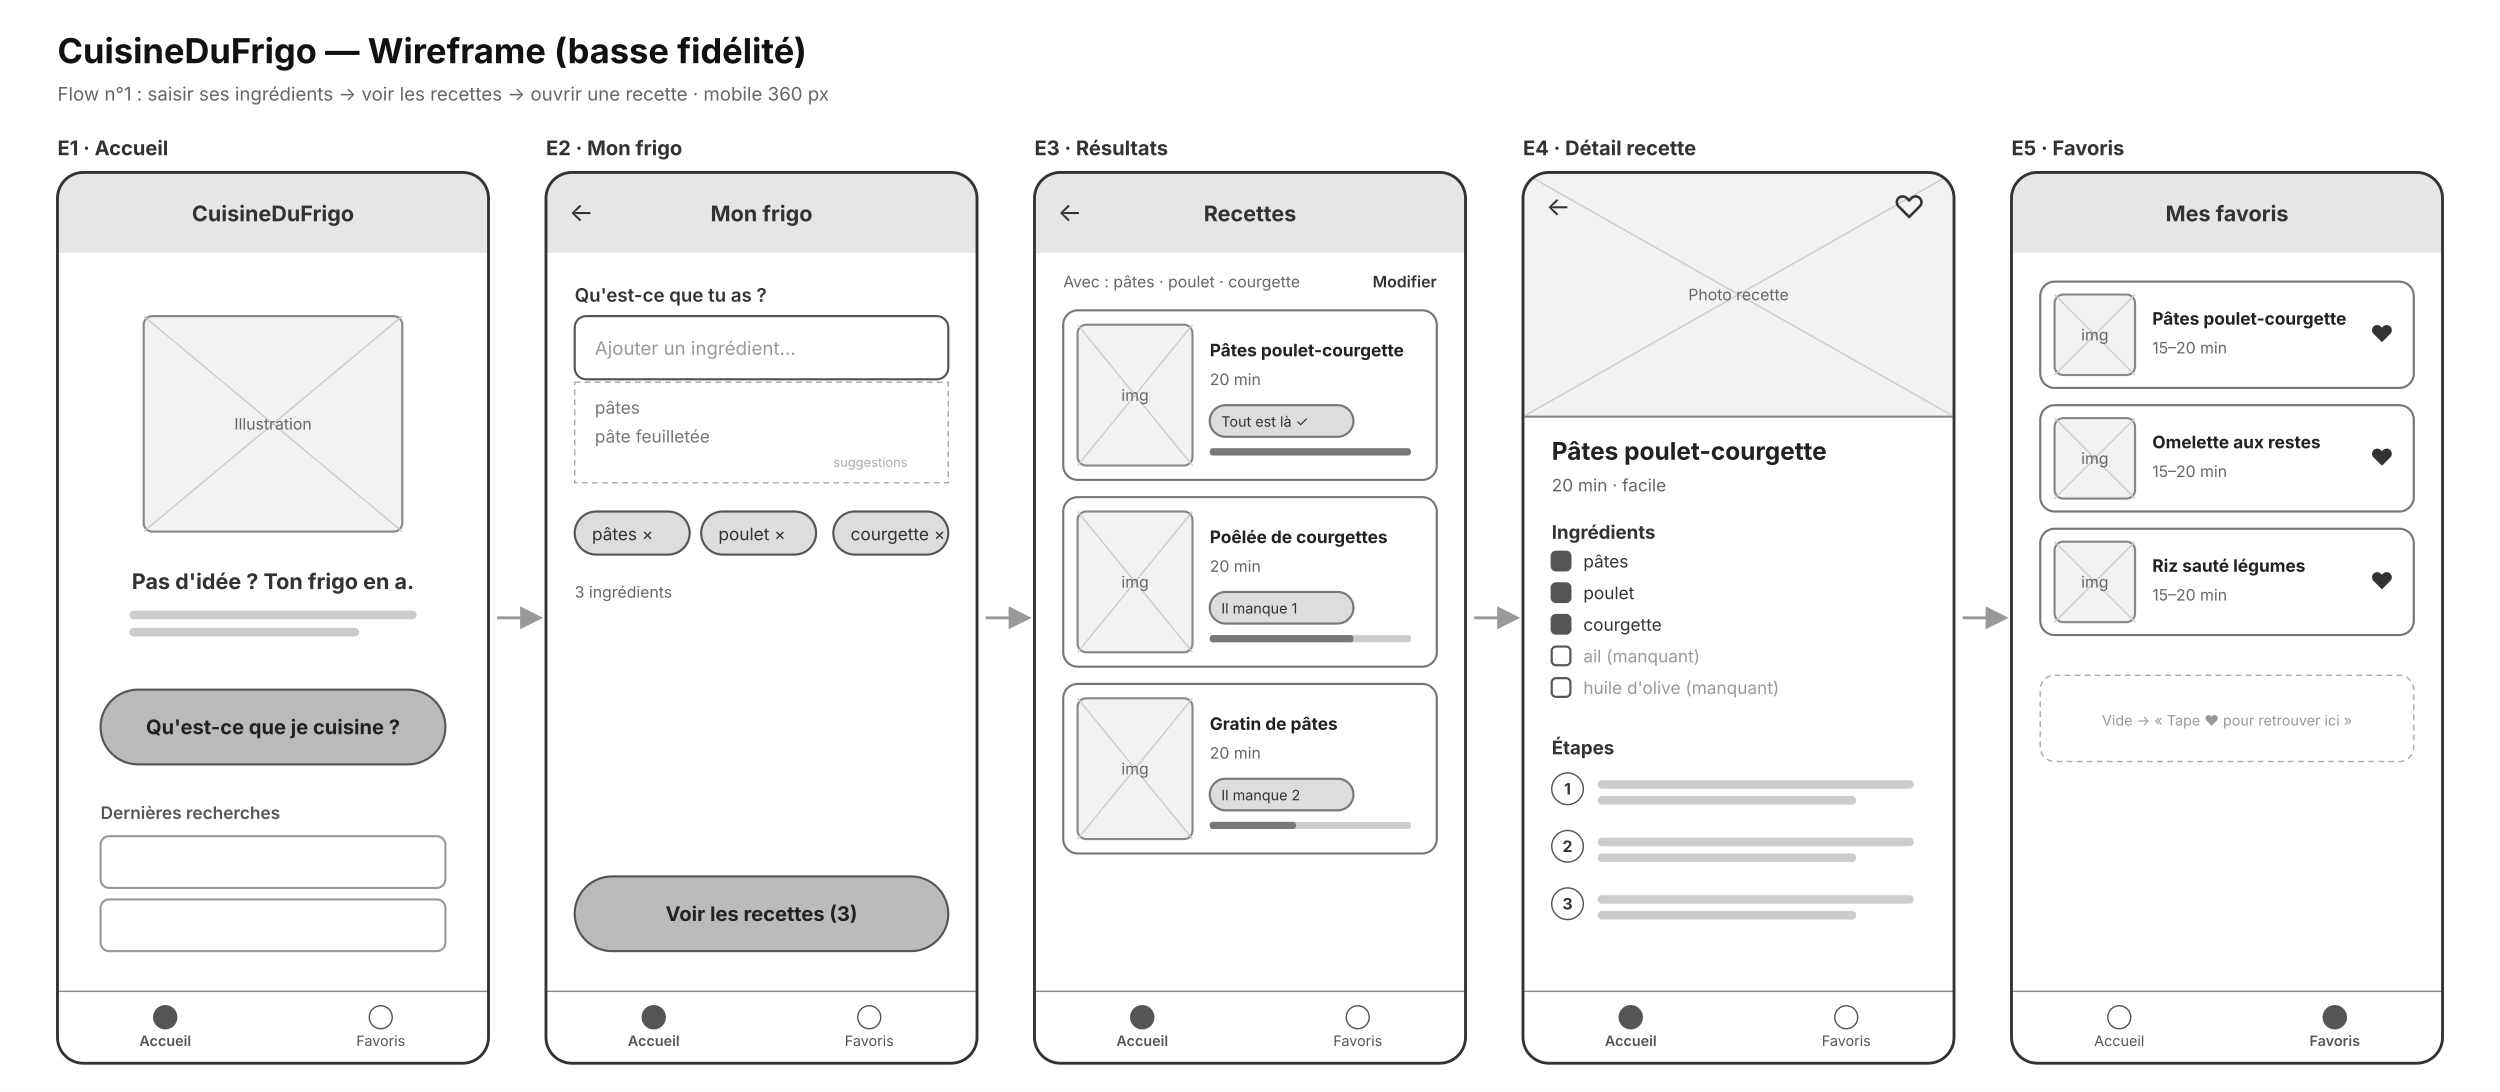
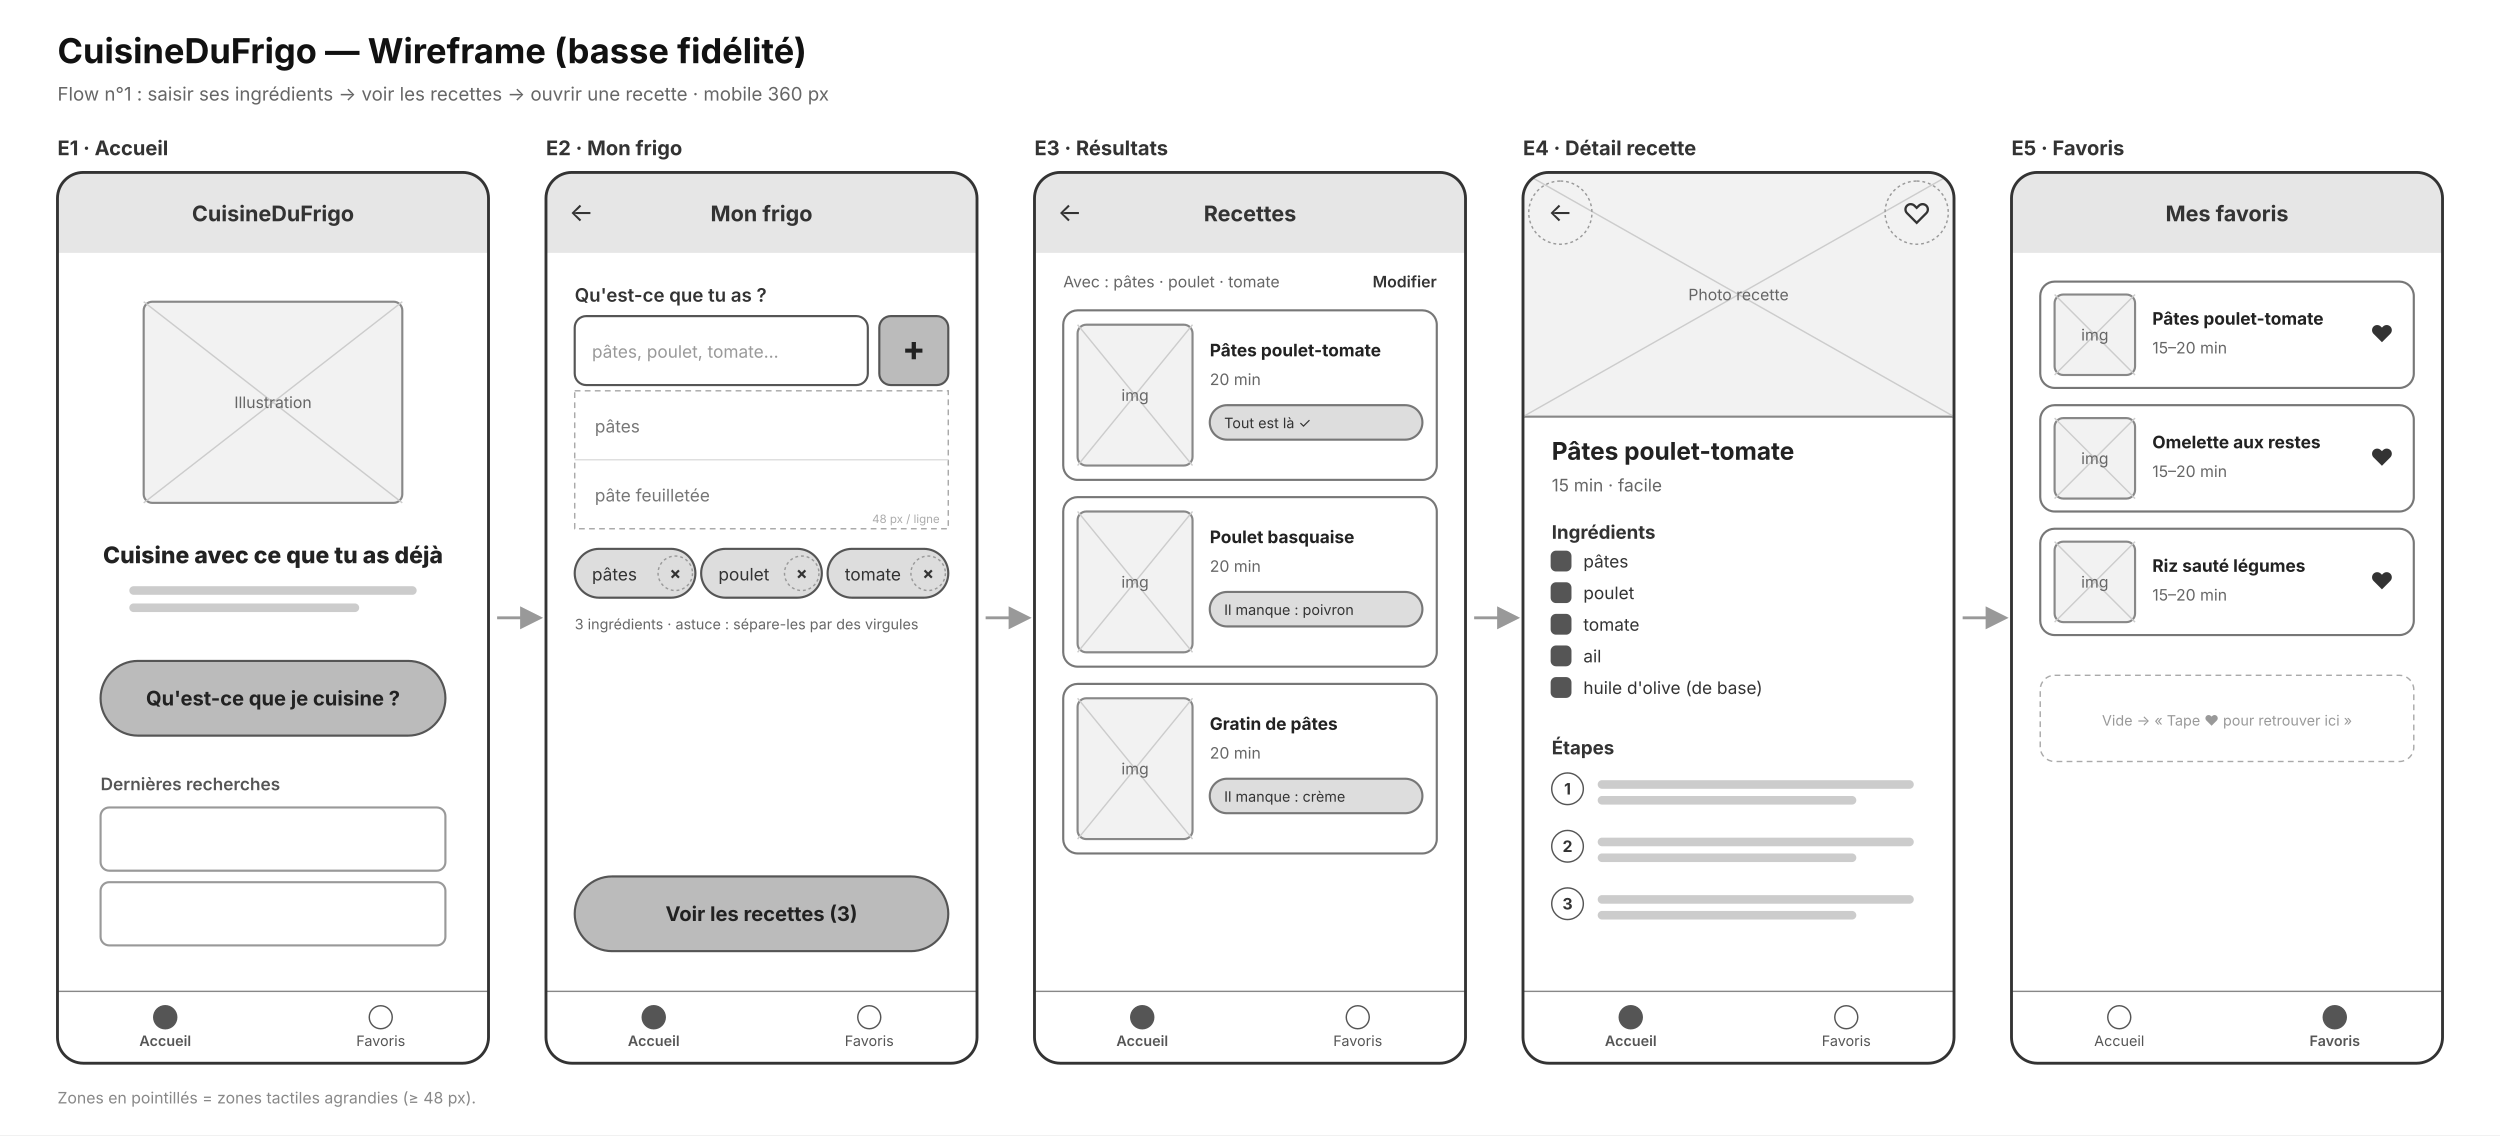
- <svg xmlns="http://www.w3.org/2000/svg" width="1740" height="760" viewBox="0 0 1740 760">
+ <svg xmlns="http://www.w3.org/2000/svg" width="1740" height="790" viewBox="0 0 1740 790">
  <defs>
    <marker id="a" markerWidth="8" markerHeight="8" refX="6" refY="4" orient="auto">
      <path d="M0,0 L8,4 L0,8 z" fill="#999" />
    </marker>
  </defs>
-   <rect x="0" y="0" width="1740" height="760" rx="0" fill="#fff" stroke="none" stroke-width="1.5" />
+   <rect x="0" y="0" width="1740" height="790" rx="0" fill="#fff" stroke="none" stroke-width="1.5" />
  <text x="40" y="44" font-family="Inter, DejaVu Sans" font-size="24" font-weight="700" fill="#111" text-anchor="start">CuisineDuFrigo — Wireframe (basse fidélité)</text>
  <text x="40" y="70" font-family="Inter, DejaVu Sans" font-size="13" font-weight="400" fill="#666" text-anchor="start">Flow n°1 : saisir ses ingrédients → voir les recettes → ouvrir une recette · mobile 360 px</text>
  <text x="40" y="108" font-family="Inter, DejaVu Sans" font-size="14" font-weight="700" fill="#333" text-anchor="start">E1 · Accueil</text>
  <g transform="translate(40,120)">
    <clipPath id="c0">
      <rect width="300" height="620" rx="18" />
    </clipPath>
    <g clip-path="url(#c0)">
      <rect x="0" y="0" width="300" height="620" rx="0" fill="#fff" stroke="none" stroke-width="1.5" />
      <rect x="0" y="0" width="300" height="56" rx="0" fill="#e6e6e6" stroke="none" stroke-width="1.5" />
      <text x="150.0" y="34" font-family="Inter, DejaVu Sans" font-size="15" font-weight="700" fill="#333" text-anchor="middle">CuisineDuFrigo</text>
-       <rect x="60" y="100" width="180" height="150" rx="6" fill="#f2f2f2" stroke="#888" stroke-width="1.5" />
-       <line x1="60" y1="100" x2="240" y2="250" stroke="#ccc" />
-       <line x1="240" y1="100" x2="60" y2="250" stroke="#ccc" />
-       <text x="150.0" y="179.0" font-family="Inter, DejaVu Sans" font-size="11" font-weight="400" fill="#666" text-anchor="middle">Illustration</text>
-       <text x="150.0" y="290" font-family="Inter, DejaVu Sans" font-size="15" font-weight="700" fill="#333" text-anchor="middle">Pas d'idée ? Ton frigo en a.</text>
-       <rect x="50" y="305" width="200" height="6" rx="3" fill="#ccc" stroke="none" stroke-width="1.5" />
-       <rect x="50" y="317" width="160" height="6" rx="3" fill="#ccc" stroke="none" stroke-width="1.5" />
-       <rect x="30" y="360" width="240" height="52" rx="26" fill="#bbb" stroke="#555" stroke-width="1.5" />
-       <text x="150.0" y="391" font-family="Inter, DejaVu Sans" font-size="14" font-weight="700" fill="#222" text-anchor="middle">Qu'est-ce que je cuisine ?</text>
-       <text x="30" y="450" font-family="Inter, DejaVu Sans" font-size="12" font-weight="600" fill="#555" text-anchor="start">Dernières recherches</text>
-       <rect x="30" y="462" width="240" height="36" rx="6" fill="none" stroke="#999" stroke-width="1.5" />
-       <rect x="30" y="506" width="240" height="36" rx="6" fill="none" stroke="#999" stroke-width="1.5" />
+       <rect x="60" y="90" width="180" height="140" rx="6" fill="#f2f2f2" stroke="#888" stroke-width="1.5" />
+       <line x1="60" y1="90" x2="240" y2="230" stroke="#ccc" />
+       <line x1="240" y1="90" x2="60" y2="230" stroke="#ccc" />
+       <text x="150.0" y="164.0" font-family="Inter, DejaVu Sans" font-size="11" font-weight="400" fill="#666" text-anchor="middle">Illustration</text>
+       <text x="150.0" y="272" font-family="Inter, DejaVu Sans" font-size="16" font-weight="800" fill="#222" text-anchor="middle">Cuisine avec ce que tu as déjà</text>
+       <rect x="50" y="288" width="200" height="6" rx="3" fill="#ccc" stroke="none" stroke-width="1.5" />
+       <rect x="50" y="300" width="160" height="6" rx="3" fill="#ccc" stroke="none" stroke-width="1.5" />
+       <rect x="30" y="340" width="240" height="52" rx="26" fill="#bbb" stroke="#555" stroke-width="1.5" />
+       <text x="150.0" y="371" font-family="Inter, DejaVu Sans" font-size="14" font-weight="700" fill="#222" text-anchor="middle">Qu'est-ce que je cuisine ?</text>
+       <text x="30" y="430" font-family="Inter, DejaVu Sans" font-size="12" font-weight="600" fill="#555" text-anchor="start">Dernières recherches</text>
+       <rect x="30" y="442" width="240" height="44" rx="6" fill="none" stroke="#999" stroke-width="1.5" />
+       <rect x="30" y="494" width="240" height="44" rx="6" fill="none" stroke="#999" stroke-width="1.5" />
      <line x1="0" y1="570" x2="300" y2="570" stroke="#888" />
      <circle cx="75.0" cy="588" r="8" fill="#555" stroke="#555" />
      <text x="75.0" y="608" font-family="Inter, DejaVu Sans" font-size="10" font-weight="600" fill="#555" text-anchor="middle">Accueil</text>
      <circle cx="225.0" cy="588" r="8" fill="none" stroke="#555" />
      <text x="225.0" y="608" font-family="Inter, DejaVu Sans" font-size="10" font-weight="400" fill="#555" text-anchor="middle">Favoris</text>
    </g>
    <rect x="0" y="0" width="300" height="620" rx="18" fill="none" stroke="#333" stroke-width="2" />
  </g>
  <path d="M346 430.0 h28" stroke="#999" stroke-width="2" marker-end="url(#a)" />
  <text x="380" y="108" font-family="Inter, DejaVu Sans" font-size="14" font-weight="700" fill="#333" text-anchor="start">E2 · Mon frigo</text>
  <g transform="translate(380,120)">
    <clipPath id="c1">
      <rect width="300" height="620" rx="18" />
    </clipPath>
    <g clip-path="url(#c1)">
      <rect x="0" y="0" width="300" height="620" rx="0" fill="#fff" stroke="none" stroke-width="1.5" />
      <rect x="0" y="0" width="300" height="56" rx="0" fill="#e6e6e6" stroke="none" stroke-width="1.5" />
      <text x="16" y="34" font-family="Inter, DejaVu Sans" font-size="18" font-weight="400" fill="#333" text-anchor="start">←</text>
      <text x="150.0" y="34" font-family="Inter, DejaVu Sans" font-size="15" font-weight="700" fill="#333" text-anchor="middle">Mon frigo</text>
      <text x="20" y="90" font-family="Inter, DejaVu Sans" font-size="13" font-weight="600" fill="#333" text-anchor="start">Qu'est-ce que tu as ?</text>
-       <rect x="20" y="100" width="260" height="44" rx="8" fill="#fff" stroke="#555" stroke-width="1.5" />
-       <text x="34" y="127" font-family="Inter, DejaVu Sans" font-size="13" font-weight="400" fill="#999" text-anchor="start">Ajouter un ingrédient…</text>
-       <rect x="20" y="146" width="260" height="70" rx="0" fill="#fff" stroke="#aaa" stroke-width="1" stroke-dasharray="4 3" />
-       <text x="34" y="168" font-family="Inter, DejaVu Sans" font-size="12" font-weight="400" fill="#777" text-anchor="start">pâtes</text>
-       <text x="34" y="188" font-family="Inter, DejaVu Sans" font-size="12" font-weight="400" fill="#777" text-anchor="start">pâte feuilletée</text>
-       <text x="200" y="205" font-family="Inter, DejaVu Sans" font-size="9" font-weight="400" fill="#aaa" text-anchor="start">suggestions</text>
-       <rect x="20" y="236" width="80" height="30" rx="15" fill="#ddd" stroke="#555" stroke-width="1.5" />
-       <text x="32" y="256" font-family="Inter, DejaVu Sans" font-size="12" font-weight="400" fill="#333" text-anchor="start">pâtes ×</text>
-       <rect x="108" y="236" width="80" height="30" rx="15" fill="#ddd" stroke="#555" stroke-width="1.5" />
-       <text x="120" y="256" font-family="Inter, DejaVu Sans" font-size="12" font-weight="400" fill="#333" text-anchor="start">poulet  ×</text>
-       <rect x="200" y="236" width="80" height="30" rx="15" fill="#ddd" stroke="#555" stroke-width="1.5" />
-       <text x="212" y="256" font-family="Inter, DejaVu Sans" font-size="12" font-weight="400" fill="#333" text-anchor="start">courgette ×</text>
-       <text x="20" y="296" font-family="Inter, DejaVu Sans" font-size="11" font-weight="400" fill="#666" text-anchor="start">3 ingrédients</text>
+       <rect x="20" y="100" width="204" height="48" rx="8" fill="#fff" stroke="#555" stroke-width="1.5" />
+       <text x="32" y="129" font-family="Inter, DejaVu Sans" font-size="12" font-weight="400" fill="#999" text-anchor="start">pâtes, poulet, tomate…</text>
+       <rect x="232" y="100" width="48" height="48" rx="8" fill="#bbb" stroke="#555" stroke-width="1.5" />
+       <text x="256" y="131" font-family="Inter, DejaVu Sans" font-size="24" font-weight="700" fill="#222" text-anchor="middle">+</text>
+       <rect x="20" y="152" width="260" height="96" rx="0" fill="#fff" stroke="#aaa" stroke-width="1" stroke-dasharray="4 3" />
+       <line x1="20" y1="200" x2="280" y2="200" stroke="#ddd" />
+       <text x="34" y="181" font-family="Inter, DejaVu Sans" font-size="12" font-weight="400" fill="#777" text-anchor="start">pâtes</text>
+       <text x="34" y="229" font-family="Inter, DejaVu Sans" font-size="12" font-weight="400" fill="#777" text-anchor="start">pâte feuilletée</text>
+       <text x="274" y="244" font-family="Inter, DejaVu Sans" font-size="8" font-weight="400" fill="#aaa" text-anchor="end">48 px / ligne</text>
+       <rect x="20" y="262" width="84" height="34" rx="17" fill="#ddd" stroke="#555" stroke-width="1.5" />
+       <text x="32" y="284" font-family="Inter, DejaVu Sans" font-size="12" font-weight="400" fill="#333" text-anchor="start">pâtes</text>
+       <circle cx="90" cy="279" r="12" fill="none" stroke="#999" stroke-dasharray="2 2" />
+       <text x="90" y="283" font-family="Inter, DejaVu Sans" font-size="12" font-weight="700" fill="#333" text-anchor="middle">×</text>
+       <rect x="108" y="262" width="84" height="34" rx="17" fill="#ddd" stroke="#555" stroke-width="1.5" />
+       <text x="120" y="284" font-family="Inter, DejaVu Sans" font-size="12" font-weight="400" fill="#333" text-anchor="start">poulet</text>
+       <circle cx="178" cy="279" r="12" fill="none" stroke="#999" stroke-dasharray="2 2" />
+       <text x="178" y="283" font-family="Inter, DejaVu Sans" font-size="12" font-weight="700" fill="#333" text-anchor="middle">×</text>
+       <rect x="196" y="262" width="84" height="34" rx="17" fill="#ddd" stroke="#555" stroke-width="1.5" />
+       <text x="208" y="284" font-family="Inter, DejaVu Sans" font-size="12" font-weight="400" fill="#333" text-anchor="start">tomate</text>
+       <circle cx="266" cy="279" r="12" fill="none" stroke="#999" stroke-dasharray="2 2" />
+       <text x="266" y="283" font-family="Inter, DejaVu Sans" font-size="12" font-weight="700" fill="#333" text-anchor="middle">×</text>
+       <text x="20" y="318" font-family="Inter, DejaVu Sans" font-size="10" font-weight="400" fill="#666" text-anchor="start">3 ingrédients · astuce : sépare-les par des virgules</text>
      <rect x="20" y="490" width="260" height="52" rx="26" fill="#bbb" stroke="#555" stroke-width="1.5" />
      <text x="150.0" y="521" font-family="Inter, DejaVu Sans" font-size="14" font-weight="700" fill="#222" text-anchor="middle">Voir les recettes (3)</text>
      <line x1="0" y1="570" x2="300" y2="570" stroke="#888" />
      <circle cx="75.0" cy="588" r="8" fill="#555" stroke="#555" />
      <text x="75.0" y="608" font-family="Inter, DejaVu Sans" font-size="10" font-weight="600" fill="#555" text-anchor="middle">Accueil</text>
      <circle cx="225.0" cy="588" r="8" fill="none" stroke="#555" />
      <text x="225.0" y="608" font-family="Inter, DejaVu Sans" font-size="10" font-weight="400" fill="#555" text-anchor="middle">Favoris</text>
    </g>
    <rect x="0" y="0" width="300" height="620" rx="18" fill="none" stroke="#333" stroke-width="2" />
  </g>
  <path d="M686 430.0 h28" stroke="#999" stroke-width="2" marker-end="url(#a)" />
  <text x="720" y="108" font-family="Inter, DejaVu Sans" font-size="14" font-weight="700" fill="#333" text-anchor="start">E3 · Résultats</text>
  <g transform="translate(720,120)">
    <clipPath id="c2">
      <rect width="300" height="620" rx="18" />
    </clipPath>
    <g clip-path="url(#c2)">
      <rect x="0" y="0" width="300" height="620" rx="0" fill="#fff" stroke="none" stroke-width="1.5" />
      <rect x="0" y="0" width="300" height="56" rx="0" fill="#e6e6e6" stroke="none" stroke-width="1.5" />
      <text x="16" y="34" font-family="Inter, DejaVu Sans" font-size="18" font-weight="400" fill="#333" text-anchor="start">←</text>
      <text x="150.0" y="34" font-family="Inter, DejaVu Sans" font-size="15" font-weight="700" fill="#333" text-anchor="middle">Recettes</text>
-       <text x="20" y="80" font-family="Inter, DejaVu Sans" font-size="11" font-weight="400" fill="#666" text-anchor="start">Avec : pâtes · poulet · courgette</text>
+       <text x="20" y="80" font-family="Inter, DejaVu Sans" font-size="11" font-weight="400" fill="#666" text-anchor="start">Avec : pâtes · poulet · tomate</text>
      <text x="280" y="80" font-family="Inter, DejaVu Sans" font-size="11" font-weight="600" fill="#333" text-anchor="end">Modifier</text>
      <rect x="20" y="96" width="260" height="118" rx="10" fill="none" stroke="#777" stroke-width="1.5" />
      <rect x="30" y="106" width="80" height="98" rx="6" fill="#f2f2f2" stroke="#888" stroke-width="1.5" />
      <line x1="30" y1="106" x2="110" y2="204" stroke="#ccc" />
      <line x1="110" y1="106" x2="30" y2="204" stroke="#ccc" />
      <text x="70.0" y="159.0" font-family="Inter, DejaVu Sans" font-size="11" font-weight="400" fill="#666" text-anchor="middle">img</text>
-       <text x="122" y="128" font-family="Inter, DejaVu Sans" font-size="12" font-weight="700" fill="#222" text-anchor="start">Pâtes poulet-courgette</text>
+       <text x="122" y="128" font-family="Inter, DejaVu Sans" font-size="12" font-weight="700" fill="#222" text-anchor="start">Pâtes poulet-tomate</text>
      <text x="122" y="148" font-family="Inter, DejaVu Sans" font-size="11" font-weight="400" fill="#666" text-anchor="start">20 min</text>
-       <rect x="122" y="162" width="100" height="22" rx="11" fill="#ddd" stroke="#777" stroke-width="1.5" />
-       <text x="130" y="177" font-family="Inter, DejaVu Sans" font-size="10" font-weight="400" fill="#333" text-anchor="start">Tout est là ✓</text>
-       <rect x="122" y="192" width="140" height="5" rx="2" fill="#ccc" stroke="none" stroke-width="1.5" />
-       <rect x="122" y="192" width="140" height="5" rx="2" fill="#777" stroke="none" stroke-width="1.5" />
+       <rect x="122" y="162" width="148" height="24" rx="12" fill="#ddd" stroke="#777" stroke-width="1.5" />
+       <text x="132" y="178" font-family="Inter, DejaVu Sans" font-size="10" font-weight="400" fill="#333" text-anchor="start">Tout est là ✓</text>
      <rect x="20" y="226" width="260" height="118" rx="10" fill="none" stroke="#777" stroke-width="1.5" />
      <rect x="30" y="236" width="80" height="98" rx="6" fill="#f2f2f2" stroke="#888" stroke-width="1.5" />
      <line x1="30" y1="236" x2="110" y2="334" stroke="#ccc" />
      <line x1="110" y1="236" x2="30" y2="334" stroke="#ccc" />
      <text x="70.0" y="289.0" font-family="Inter, DejaVu Sans" font-size="11" font-weight="400" fill="#666" text-anchor="middle">img</text>
-       <text x="122" y="258" font-family="Inter, DejaVu Sans" font-size="12" font-weight="700" fill="#222" text-anchor="start">Poêlée de courgettes</text>
+       <text x="122" y="258" font-family="Inter, DejaVu Sans" font-size="12" font-weight="700" fill="#222" text-anchor="start">Poulet basquaise</text>
      <text x="122" y="278" font-family="Inter, DejaVu Sans" font-size="11" font-weight="400" fill="#666" text-anchor="start">20 min</text>
-       <rect x="122" y="292" width="100" height="22" rx="11" fill="#ddd" stroke="#777" stroke-width="1.5" />
-       <text x="130" y="307" font-family="Inter, DejaVu Sans" font-size="10" font-weight="400" fill="#333" text-anchor="start">Il manque 1</text>
-       <rect x="122" y="322" width="140" height="5" rx="2" fill="#ccc" stroke="none" stroke-width="1.5" />
-       <rect x="122" y="322" width="100" height="5" rx="2" fill="#777" stroke="none" stroke-width="1.5" />
+       <rect x="122" y="292" width="148" height="24" rx="12" fill="#ddd" stroke="#777" stroke-width="1.5" />
+       <text x="132" y="308" font-family="Inter, DejaVu Sans" font-size="10" font-weight="400" fill="#333" text-anchor="start">Il manque : poivron</text>
      <rect x="20" y="356" width="260" height="118" rx="10" fill="none" stroke="#777" stroke-width="1.5" />
      <rect x="30" y="366" width="80" height="98" rx="6" fill="#f2f2f2" stroke="#888" stroke-width="1.5" />
      <line x1="30" y1="366" x2="110" y2="464" stroke="#ccc" />
      <line x1="110" y1="366" x2="30" y2="464" stroke="#ccc" />
      <text x="70.0" y="419.0" font-family="Inter, DejaVu Sans" font-size="11" font-weight="400" fill="#666" text-anchor="middle">img</text>
      <text x="122" y="388" font-family="Inter, DejaVu Sans" font-size="12" font-weight="700" fill="#222" text-anchor="start">Gratin de pâtes</text>
      <text x="122" y="408" font-family="Inter, DejaVu Sans" font-size="11" font-weight="400" fill="#666" text-anchor="start">20 min</text>
-       <rect x="122" y="422" width="100" height="22" rx="11" fill="#ddd" stroke="#777" stroke-width="1.5" />
-       <text x="130" y="437" font-family="Inter, DejaVu Sans" font-size="10" font-weight="400" fill="#333" text-anchor="start">Il manque 2</text>
-       <rect x="122" y="452" width="140" height="5" rx="2" fill="#ccc" stroke="none" stroke-width="1.5" />
-       <rect x="122" y="452" width="60" height="5" rx="2" fill="#777" stroke="none" stroke-width="1.5" />
+       <rect x="122" y="422" width="148" height="24" rx="12" fill="#ddd" stroke="#777" stroke-width="1.5" />
+       <text x="132" y="438" font-family="Inter, DejaVu Sans" font-size="10" font-weight="400" fill="#333" text-anchor="start">Il manque : crème</text>
      <line x1="0" y1="570" x2="300" y2="570" stroke="#888" />
      <circle cx="75.0" cy="588" r="8" fill="#555" stroke="#555" />
      <text x="75.0" y="608" font-family="Inter, DejaVu Sans" font-size="10" font-weight="600" fill="#555" text-anchor="middle">Accueil</text>
      <circle cx="225.0" cy="588" r="8" fill="none" stroke="#555" />
      <text x="225.0" y="608" font-family="Inter, DejaVu Sans" font-size="10" font-weight="400" fill="#555" text-anchor="middle">Favoris</text>
    </g>
    <rect x="0" y="0" width="300" height="620" rx="18" fill="none" stroke="#333" stroke-width="2" />
  </g>
  <path d="M1026 430.0 h28" stroke="#999" stroke-width="2" marker-end="url(#a)" />
  <text x="1060" y="108" font-family="Inter, DejaVu Sans" font-size="14" font-weight="700" fill="#333" text-anchor="start">E4 · Détail recette</text>
  <g transform="translate(1060,120)">
    <clipPath id="c3">
      <rect width="300" height="620" rx="18" />
    </clipPath>
    <g clip-path="url(#c3)">
      <rect x="0" y="0" width="300" height="620" rx="0" fill="#fff" stroke="none" stroke-width="1.5" />
      <rect x="0" y="0" width="300" height="170" rx="0" fill="#f2f2f2" stroke="#888" stroke-width="1.5" />
      <line x1="0" y1="0" x2="300" y2="170" stroke="#ccc" />
      <line x1="300" y1="0" x2="0" y2="170" stroke="#ccc" />
      <text x="150.0" y="89.0" font-family="Inter, DejaVu Sans" font-size="11" font-weight="400" fill="#666" text-anchor="middle">Photo recette</text>
-       <text x="16" y="30" font-family="Inter, DejaVu Sans" font-size="18" font-weight="400" fill="#333" text-anchor="start">←</text>
-       <text x="280" y="32" font-family="Inter, DejaVu Sans" font-size="22" font-weight="400" fill="#333" text-anchor="end">♡</text>
-       <text x="20" y="200" font-family="Inter, DejaVu Sans" font-size="17" font-weight="700" fill="#222" text-anchor="start">Pâtes poulet-courgette</text>
-       <text x="20" y="222" font-family="Inter, DejaVu Sans" font-size="12" font-weight="400" fill="#666" text-anchor="start">20 min · facile</text>
+       <rect x="4" y="6" width="44" height="44" rx="22" fill="none" stroke="#999" stroke-width="1" stroke-dasharray="2 2" />
+       <text x="26" y="34" font-family="Inter, DejaVu Sans" font-size="18" font-weight="400" fill="#333" text-anchor="middle">←</text>
+       <rect x="252" y="6" width="44" height="44" rx="22" fill="none" stroke="#999" stroke-width="1" stroke-dasharray="2 2" />
+       <text x="274" y="36" font-family="Inter, DejaVu Sans" font-size="20" font-weight="400" fill="#333" text-anchor="middle">♡</text>
+       <text x="20" y="200" font-family="Inter, DejaVu Sans" font-size="17" font-weight="700" fill="#222" text-anchor="start">Pâtes poulet-tomate</text>
+       <text x="20" y="222" font-family="Inter, DejaVu Sans" font-size="12" font-weight="400" fill="#666" text-anchor="start">15 min · facile</text>
      <text x="20" y="255" font-family="Inter, DejaVu Sans" font-size="13" font-weight="700" fill="#333" text-anchor="start">Ingrédients</text>
      <rect x="20" y="264" width="13" height="13" rx="3" fill="#555" stroke="#555" stroke-width="1.5" />
      <text x="42" y="275" font-family="Inter, DejaVu Sans" font-size="12" font-weight="400" fill="#333" text-anchor="start">pâtes</text>
      <rect x="20" y="286" width="13" height="13" rx="3" fill="#555" stroke="#555" stroke-width="1.5" />
      <text x="42" y="297" font-family="Inter, DejaVu Sans" font-size="12" font-weight="400" fill="#333" text-anchor="start">poulet</text>
      <rect x="20" y="308" width="13" height="13" rx="3" fill="#555" stroke="#555" stroke-width="1.5" />
-       <text x="42" y="319" font-family="Inter, DejaVu Sans" font-size="12" font-weight="400" fill="#333" text-anchor="start">courgette</text>
-       <rect x="20" y="330" width="13" height="13" rx="3" fill="none" stroke="#555" stroke-width="1.5" />
-       <text x="42" y="341" font-family="Inter, DejaVu Sans" font-size="12" font-weight="400" fill="#999" text-anchor="start">ail  (manquant)</text>
-       <rect x="20" y="352" width="13" height="13" rx="3" fill="none" stroke="#555" stroke-width="1.5" />
-       <text x="42" y="363" font-family="Inter, DejaVu Sans" font-size="12" font-weight="400" fill="#999" text-anchor="start">huile d'olive  (manquant)</text>
+       <text x="42" y="319" font-family="Inter, DejaVu Sans" font-size="12" font-weight="400" fill="#333" text-anchor="start">tomate</text>
+       <rect x="20" y="330" width="13" height="13" rx="3" fill="#555" stroke="#555" stroke-width="1.5" />
+       <text x="42" y="341" font-family="Inter, DejaVu Sans" font-size="12" font-weight="400" fill="#333" text-anchor="start">ail</text>
+       <rect x="20" y="352" width="13" height="13" rx="3" fill="#555" stroke="#555" stroke-width="1.5" />
+       <text x="42" y="363" font-family="Inter, DejaVu Sans" font-size="12" font-weight="400" fill="#333" text-anchor="start">huile d'olive  (de base)</text>
      <text x="20" y="405" font-family="Inter, DejaVu Sans" font-size="13" font-weight="700" fill="#333" text-anchor="start">Étapes</text>
      <circle cx="31" cy="429" r="11" fill="none" stroke="#555" />
      <text x="31" y="433" font-family="Inter, DejaVu Sans" font-size="11" font-weight="700" fill="#333" text-anchor="middle">1</text>
      <rect x="52" y="423" width="220" height="6" rx="3" fill="#ccc" stroke="none" stroke-width="1.5" />
      <rect x="52" y="434" width="180" height="6" rx="3" fill="#ccc" stroke="none" stroke-width="1.5" />
      <circle cx="31" cy="469" r="11" fill="none" stroke="#555" />
      <text x="31" y="473" font-family="Inter, DejaVu Sans" font-size="11" font-weight="700" fill="#333" text-anchor="middle">2</text>
      <rect x="52" y="463" width="220" height="6" rx="3" fill="#ccc" stroke="none" stroke-width="1.5" />
      <rect x="52" y="474" width="180" height="6" rx="3" fill="#ccc" stroke="none" stroke-width="1.5" />
      <circle cx="31" cy="509" r="11" fill="none" stroke="#555" />
      <text x="31" y="513" font-family="Inter, DejaVu Sans" font-size="11" font-weight="700" fill="#333" text-anchor="middle">3</text>
      <rect x="52" y="503" width="220" height="6" rx="3" fill="#ccc" stroke="none" stroke-width="1.5" />
      <rect x="52" y="514" width="180" height="6" rx="3" fill="#ccc" stroke="none" stroke-width="1.5" />
      <line x1="0" y1="570" x2="300" y2="570" stroke="#888" />
      <circle cx="75.0" cy="588" r="8" fill="#555" stroke="#555" />
      <text x="75.0" y="608" font-family="Inter, DejaVu Sans" font-size="10" font-weight="600" fill="#555" text-anchor="middle">Accueil</text>
      <circle cx="225.0" cy="588" r="8" fill="none" stroke="#555" />
      <text x="225.0" y="608" font-family="Inter, DejaVu Sans" font-size="10" font-weight="400" fill="#555" text-anchor="middle">Favoris</text>
    </g>
    <rect x="0" y="0" width="300" height="620" rx="18" fill="none" stroke="#333" stroke-width="2" />
  </g>
  <path d="M1366 430.0 h28" stroke="#999" stroke-width="2" marker-end="url(#a)" />
  <text x="1400" y="108" font-family="Inter, DejaVu Sans" font-size="14" font-weight="700" fill="#333" text-anchor="start">E5 · Favoris</text>
  <g transform="translate(1400,120)">
    <clipPath id="c4">
      <rect width="300" height="620" rx="18" />
    </clipPath>
    <g clip-path="url(#c4)">
      <rect x="0" y="0" width="300" height="620" rx="0" fill="#fff" stroke="none" stroke-width="1.5" />
      <rect x="0" y="0" width="300" height="56" rx="0" fill="#e6e6e6" stroke="none" stroke-width="1.5" />
      <text x="150.0" y="34" font-family="Inter, DejaVu Sans" font-size="15" font-weight="700" fill="#333" text-anchor="middle">Mes favoris</text>
      <rect x="20" y="76" width="260" height="74" rx="10" fill="none" stroke="#777" stroke-width="1.5" />
      <rect x="30" y="85" width="56" height="56" rx="6" fill="#f2f2f2" stroke="#888" stroke-width="1.5" />
      <line x1="30" y1="85" x2="86" y2="141" stroke="#ccc" />
      <line x1="86" y1="85" x2="30" y2="141" stroke="#ccc" />
      <text x="58.0" y="117.0" font-family="Inter, DejaVu Sans" font-size="11" font-weight="400" fill="#666" text-anchor="middle">img</text>
-       <text x="98" y="106" font-family="Inter, DejaVu Sans" font-size="12" font-weight="700" fill="#222" text-anchor="start">Pâtes poulet-courgette</text>
+       <text x="98" y="106" font-family="Inter, DejaVu Sans" font-size="12" font-weight="700" fill="#222" text-anchor="start">Pâtes poulet-tomate</text>
      <text x="98" y="126" font-family="Inter, DejaVu Sans" font-size="11" font-weight="400" fill="#666" text-anchor="start">15–20 min</text>
      <text x="266" y="118" font-family="Inter, DejaVu Sans" font-size="16" font-weight="400" fill="#333" text-anchor="end">♥</text>
      <rect x="20" y="162" width="260" height="74" rx="10" fill="none" stroke="#777" stroke-width="1.5" />
      <rect x="30" y="171" width="56" height="56" rx="6" fill="#f2f2f2" stroke="#888" stroke-width="1.5" />
      <line x1="30" y1="171" x2="86" y2="227" stroke="#ccc" />
      <line x1="86" y1="171" x2="30" y2="227" stroke="#ccc" />
      <text x="58.0" y="203.0" font-family="Inter, DejaVu Sans" font-size="11" font-weight="400" fill="#666" text-anchor="middle">img</text>
      <text x="98" y="192" font-family="Inter, DejaVu Sans" font-size="12" font-weight="700" fill="#222" text-anchor="start">Omelette aux restes</text>
      <text x="98" y="212" font-family="Inter, DejaVu Sans" font-size="11" font-weight="400" fill="#666" text-anchor="start">15–20 min</text>
      <text x="266" y="204" font-family="Inter, DejaVu Sans" font-size="16" font-weight="400" fill="#333" text-anchor="end">♥</text>
      <rect x="20" y="248" width="260" height="74" rx="10" fill="none" stroke="#777" stroke-width="1.5" />
      <rect x="30" y="257" width="56" height="56" rx="6" fill="#f2f2f2" stroke="#888" stroke-width="1.5" />
      <line x1="30" y1="257" x2="86" y2="313" stroke="#ccc" />
      <line x1="86" y1="257" x2="30" y2="313" stroke="#ccc" />
      <text x="58.0" y="289.0" font-family="Inter, DejaVu Sans" font-size="11" font-weight="400" fill="#666" text-anchor="middle">img</text>
      <text x="98" y="278" font-family="Inter, DejaVu Sans" font-size="12" font-weight="700" fill="#222" text-anchor="start">Riz sauté légumes</text>
      <text x="98" y="298" font-family="Inter, DejaVu Sans" font-size="11" font-weight="400" fill="#666" text-anchor="start">15–20 min</text>
      <text x="266" y="290" font-family="Inter, DejaVu Sans" font-size="16" font-weight="400" fill="#333" text-anchor="end">♥</text>
      <rect x="20" y="350" width="260" height="60" rx="10" fill="none" stroke="#aaa" stroke-width="1" stroke-dasharray="4 3" />
      <text x="150.0" y="385" font-family="Inter, DejaVu Sans" font-size="10" font-weight="400" fill="#999" text-anchor="middle">Vide → « Tape ♥ pour retrouver ici »</text>
      <line x1="0" y1="570" x2="300" y2="570" stroke="#888" />
      <circle cx="75.0" cy="588" r="8" fill="none" stroke="#555" />
      <text x="75.0" y="608" font-family="Inter, DejaVu Sans" font-size="10" font-weight="400" fill="#555" text-anchor="middle">Accueil</text>
      <circle cx="225.0" cy="588" r="8" fill="#555" stroke="#555" />
      <text x="225.0" y="608" font-family="Inter, DejaVu Sans" font-size="10" font-weight="600" fill="#555" text-anchor="middle">Favoris</text>
    </g>
    <rect x="0" y="0" width="300" height="620" rx="18" fill="none" stroke="#333" stroke-width="2" />
  </g>
+   <text x="40" y="768" font-family="Inter, DejaVu Sans" font-size="11" font-weight="400" fill="#888" text-anchor="start">Zones en pointillés = zones tactiles agrandies (≥ 48 px).</text>
</svg>
